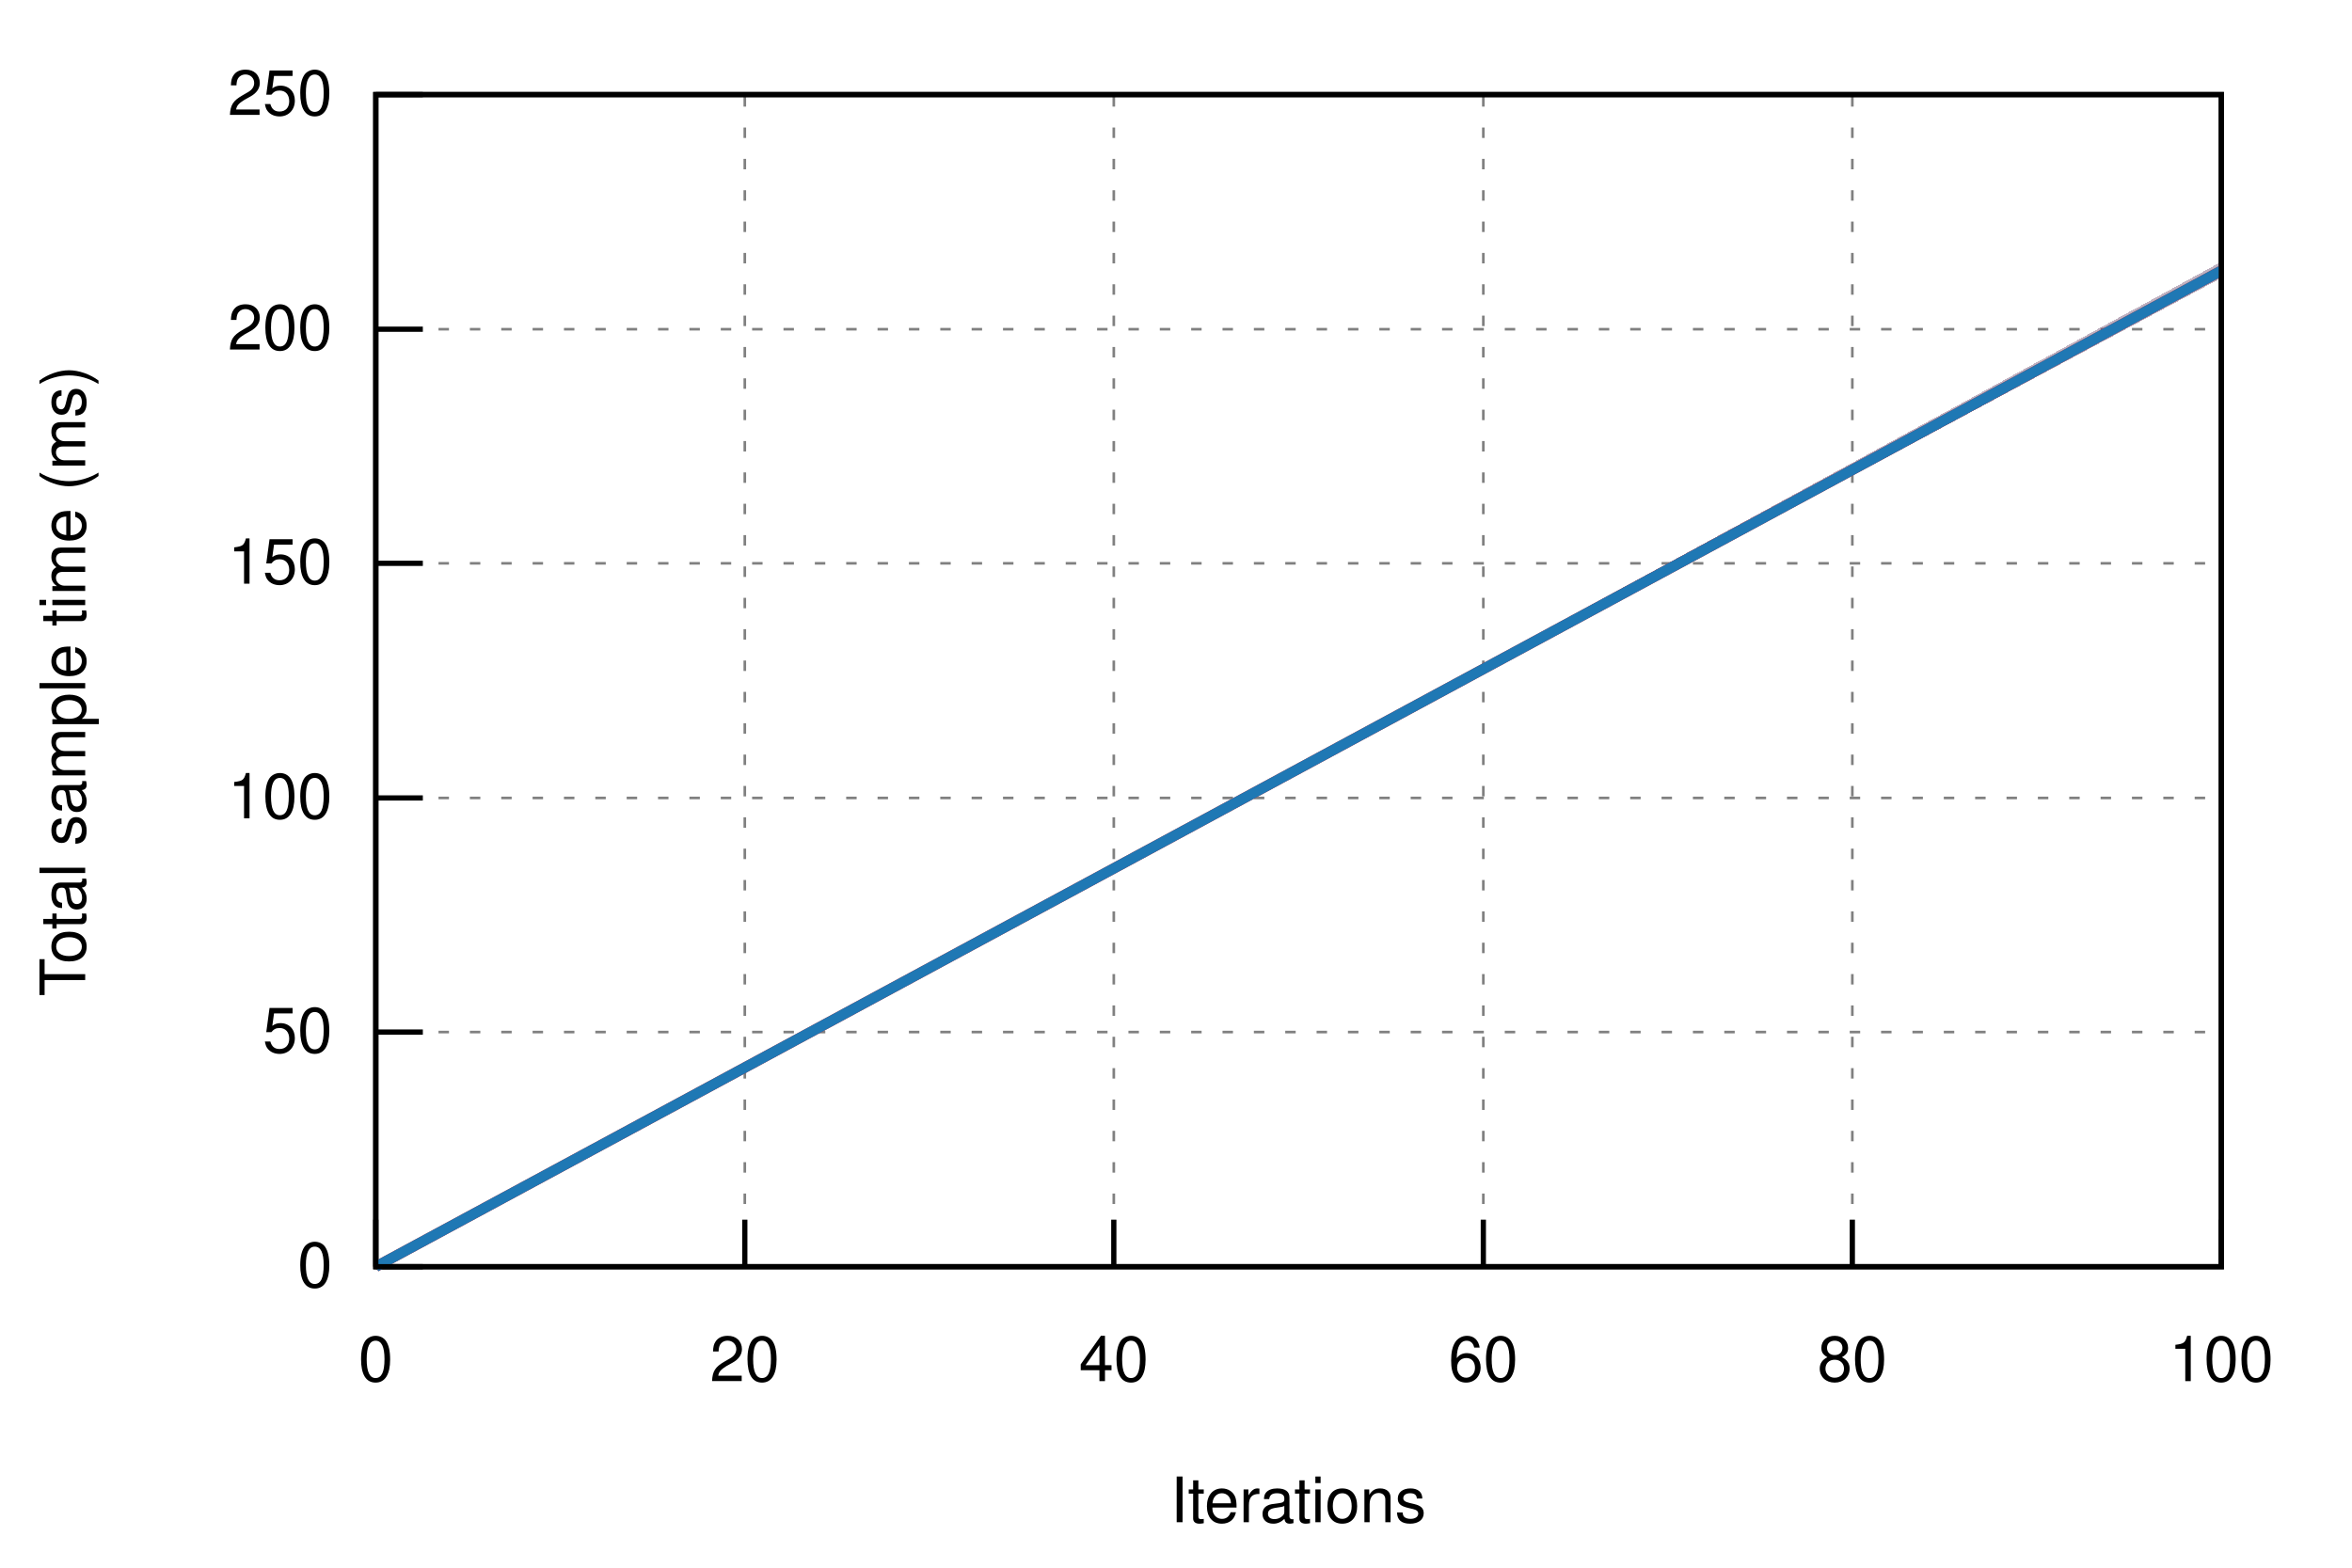
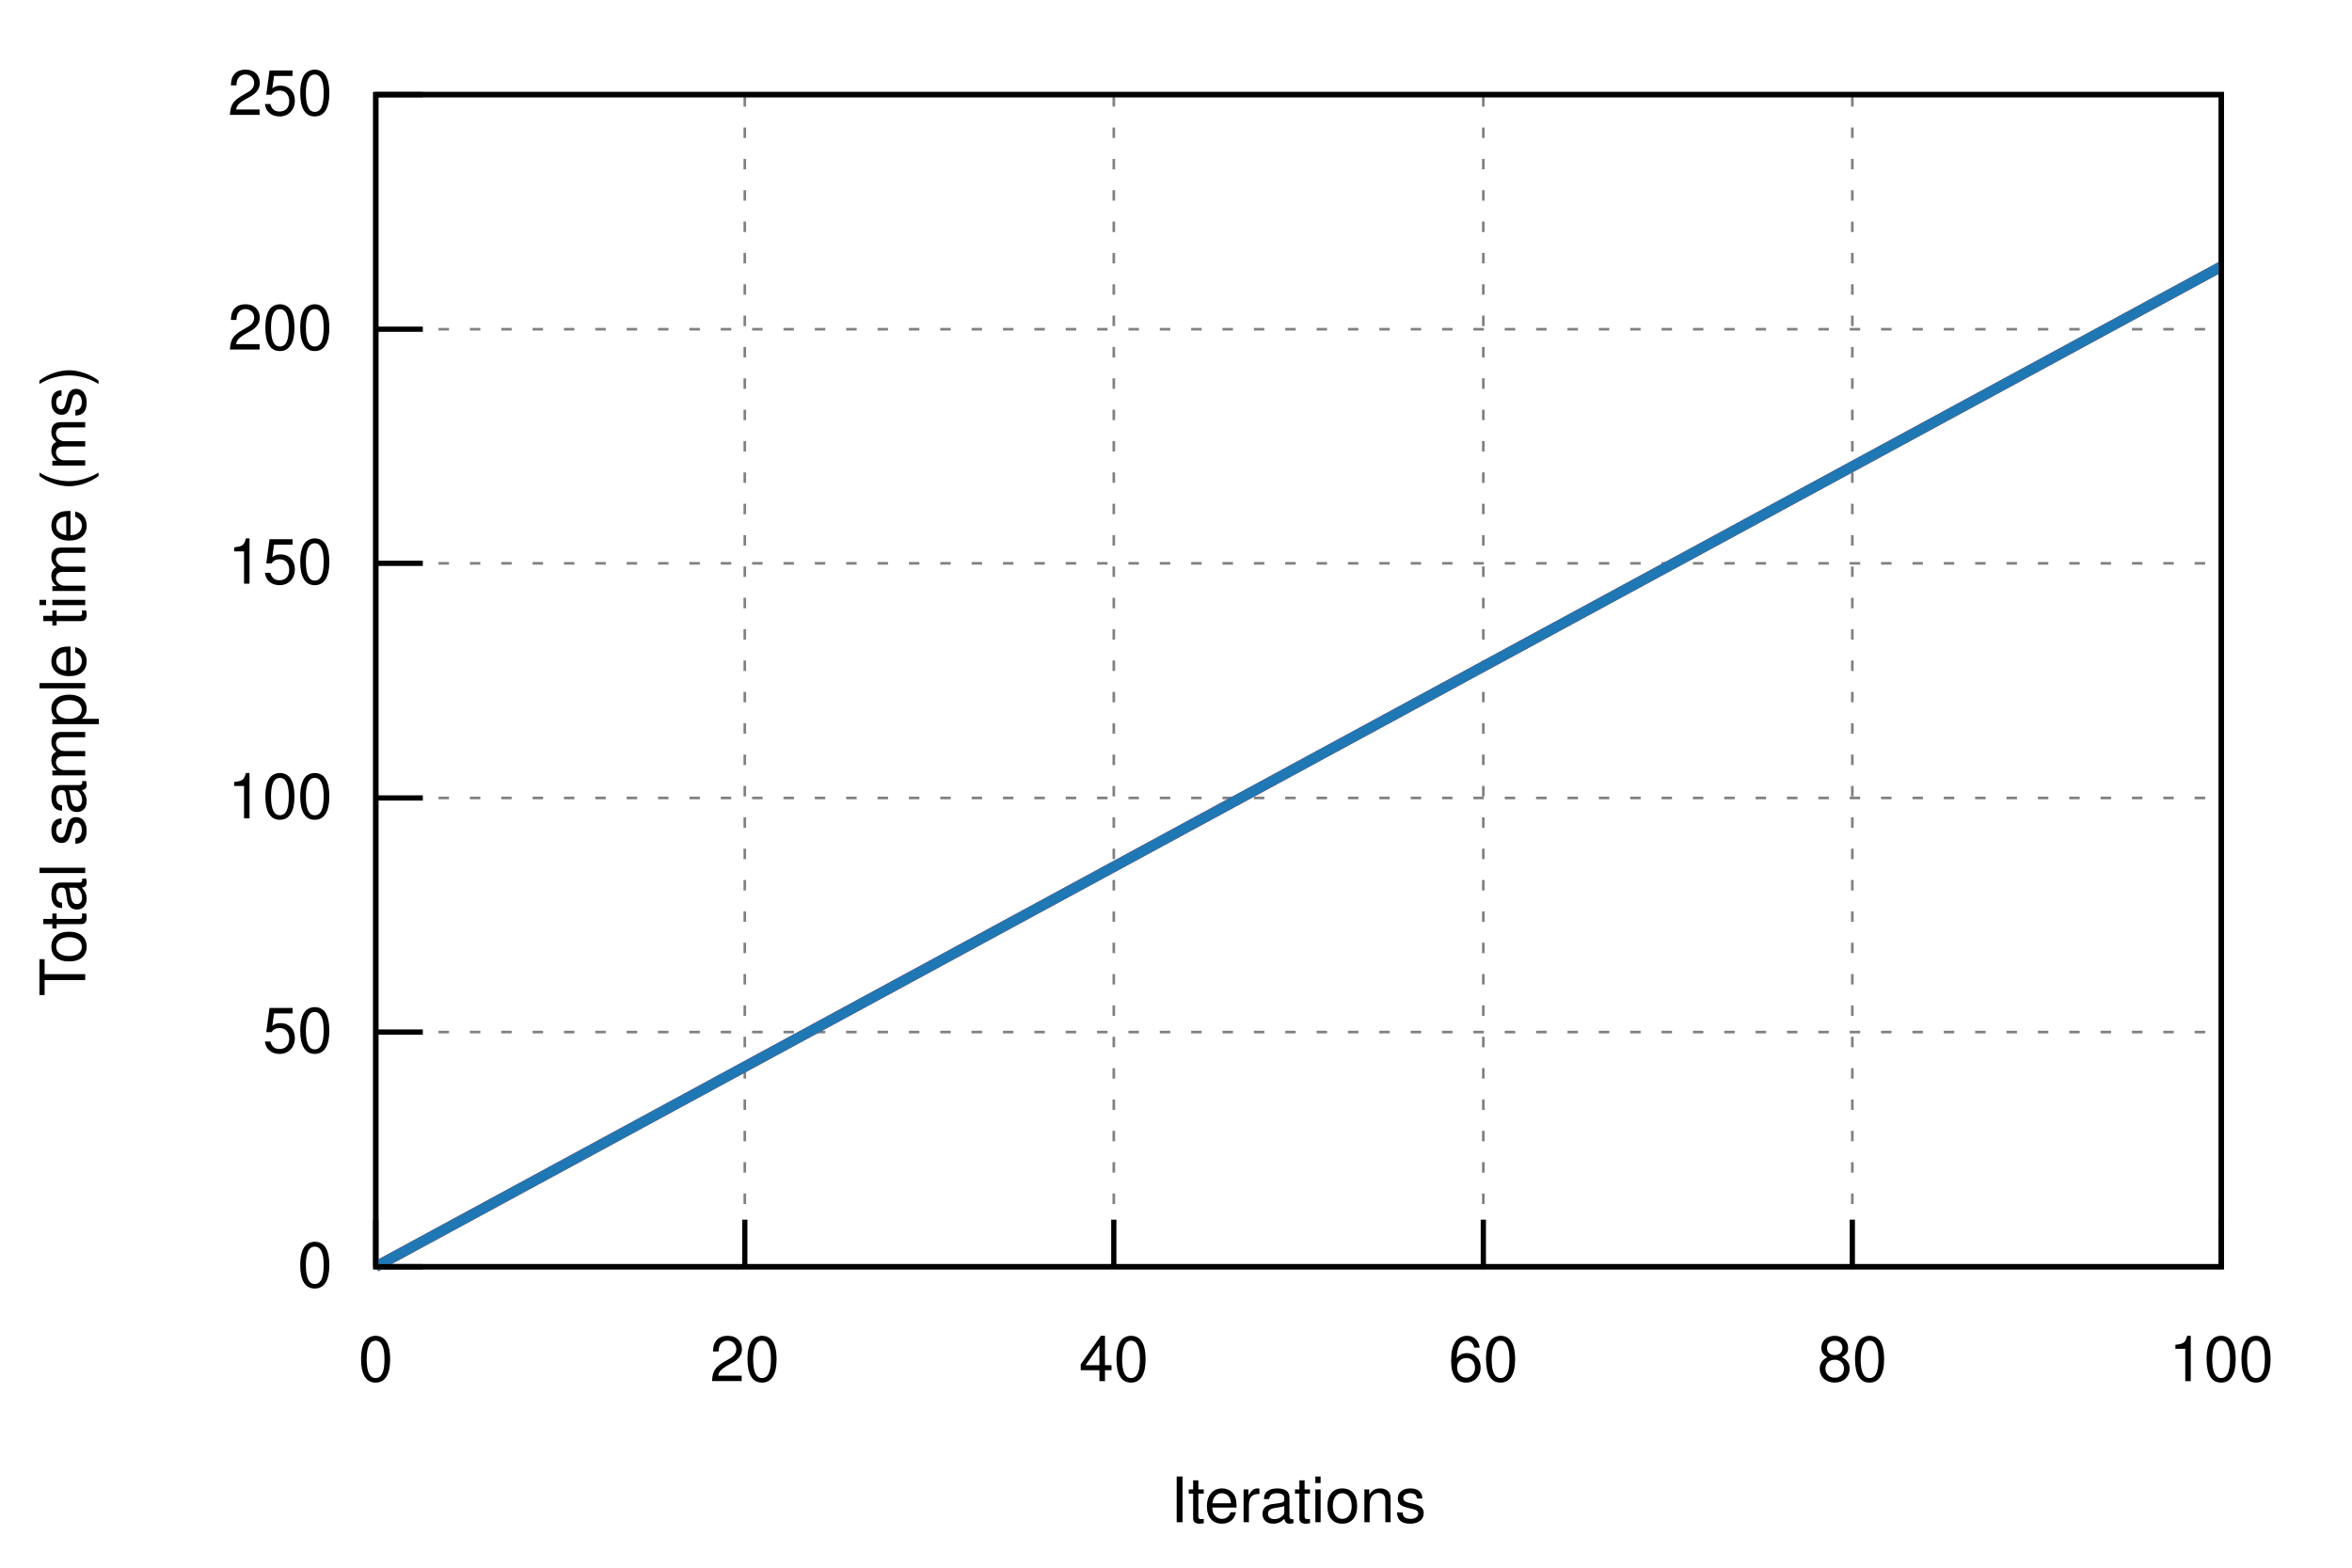
<svg xmlns="http://www.w3.org/2000/svg" xmlns:xlink="http://www.w3.org/1999/xlink" viewBox="0 0 450 300">
  <g id="gnuplot_canvas">
    <rect x="0" y="0" width="450" height="300" fill="none" />
    <defs>
      <circle id="gpDot" r="0.5" stroke-width="0.5" stroke="currentColor" />
      <path id="gpPt0" stroke-width="0.222" stroke="currentColor" d="M-1,0 h2 M0,-1 v2" />
      <path id="gpPt1" stroke-width="0.222" stroke="currentColor" d="M-1,-1 L1,1 M1,-1 L-1,1" />
      <path id="gpPt2" stroke-width="0.222" stroke="currentColor" d="M-1,0 L1,0 M0,-1 L0,1 M-1,-1 L1,1 M-1,1 L1,-1" />
      <rect id="gpPt3" stroke-width="0.222" stroke="currentColor" x="-1" y="-1" width="2" height="2" />
      <rect id="gpPt4" stroke-width="0.222" stroke="currentColor" fill="currentColor" x="-1" y="-1" width="2" height="2" />
      <circle id="gpPt5" stroke-width="0.222" stroke="currentColor" cx="0" cy="0" r="1" />
      <use xlink:href="#gpPt5" id="gpPt6" fill="currentColor" stroke="none" />
      <path id="gpPt7" stroke-width="0.222" stroke="currentColor" d="M0,-1.33 L-1.33,0.67 L1.33,0.67 z" />
      <use xlink:href="#gpPt7" id="gpPt8" fill="currentColor" stroke="none" />
      <use xlink:href="#gpPt7" id="gpPt9" stroke="currentColor" transform="rotate(180)" />
      <use xlink:href="#gpPt9" id="gpPt10" fill="currentColor" stroke="none" />
      <use xlink:href="#gpPt3" id="gpPt11" stroke="currentColor" transform="rotate(45)" />
      <use xlink:href="#gpPt11" id="gpPt12" fill="currentColor" stroke="none" />
      <path id="gpPt13" stroke-width="0.222" stroke="currentColor" d="M0,1.330 L1.265,0.411 L0.782,-1.067 L-0.782,-1.076 L-1.265,0.411 z" />
      <use xlink:href="#gpPt13" id="gpPt14" fill="currentColor" stroke="none" />
      <filter id="textbox" filterUnits="objectBoundingBox" x="0" y="0" height="1" width="1">
        <feFlood flood-color="white" flood-opacity="1" result="bgnd" />
        <feComposite in="SourceGraphic" in2="bgnd" operator="atop" />
      </filter>
      <filter id="greybox" filterUnits="objectBoundingBox" x="0" y="0" height="1" width="1">
        <feFlood flood-color="lightgrey" flood-opacity="1" result="grey" />
        <feComposite in="SourceGraphic" in2="grey" operator="atop" />
      </filter>
    </defs>
    <g fill="none" color="white" stroke="currentColor" stroke-width="1.00" stroke-linecap="butt" stroke-linejoin="miter">
</g>
    <g fill="none" color="black" stroke="currentColor" stroke-width="1.00" stroke-linecap="butt" stroke-linejoin="miter">
</g>
    <g fill="none" color="black" stroke="black" stroke-width="0.50" stroke-linecap="butt" stroke-linejoin="miter">
</g>
    <g fill="none" color="gray" stroke="currentColor" stroke-width="0.50" stroke-linecap="butt" stroke-linejoin="miter">
      <path stroke="gray" stroke-dasharray="2,4" class="gridline" d="M71.9,242.4 L425.0,242.4  " />
    </g>
    <g fill="none" color="gray" stroke="gray" stroke-width="1.00" stroke-linecap="butt" stroke-linejoin="miter">
</g>
    <g fill="none" color="black" stroke="currentColor" stroke-width="1.00" stroke-linecap="butt" stroke-linejoin="miter">
      <path stroke="black" d="M71.9,242.4 L80.9,242.4  " />
      <g transform="translate(63.6,246.3)" stroke="none" fill="black" font-family="Helvetica" font-size="12.00" text-anchor="end">
        <text>
          <tspan font-family="Helvetica"> 0</tspan>
        </text>
      </g>
    </g>
    <g fill="none" color="black" stroke="currentColor" stroke-width="1.00" stroke-linecap="butt" stroke-linejoin="miter">
</g>
    <g fill="none" color="black" stroke="black" stroke-width="0.50" stroke-linecap="butt" stroke-linejoin="miter">
</g>
    <g fill="none" color="gray" stroke="currentColor" stroke-width="0.50" stroke-linecap="butt" stroke-linejoin="miter">
      <path stroke="gray" stroke-dasharray="2,4" class="gridline" d="M71.9,197.5 L425.0,197.5  " />
    </g>
    <g fill="none" color="gray" stroke="gray" stroke-width="1.00" stroke-linecap="butt" stroke-linejoin="miter">
</g>
    <g fill="none" color="black" stroke="currentColor" stroke-width="1.00" stroke-linecap="butt" stroke-linejoin="miter">
      <path stroke="black" d="M71.9,197.5 L80.9,197.5  " />
      <g transform="translate(63.6,201.4)" stroke="none" fill="black" font-family="Helvetica" font-size="12.00" text-anchor="end">
        <text>
          <tspan font-family="Helvetica"> 50</tspan>
        </text>
      </g>
    </g>
    <g fill="none" color="black" stroke="currentColor" stroke-width="1.00" stroke-linecap="butt" stroke-linejoin="miter">
</g>
    <g fill="none" color="black" stroke="black" stroke-width="0.50" stroke-linecap="butt" stroke-linejoin="miter">
</g>
    <g fill="none" color="gray" stroke="currentColor" stroke-width="0.50" stroke-linecap="butt" stroke-linejoin="miter">
      <path stroke="gray" stroke-dasharray="2,4" class="gridline" d="M71.9,152.7 L425.0,152.7  " />
    </g>
    <g fill="none" color="gray" stroke="gray" stroke-width="1.00" stroke-linecap="butt" stroke-linejoin="miter">
</g>
    <g fill="none" color="black" stroke="currentColor" stroke-width="1.00" stroke-linecap="butt" stroke-linejoin="miter">
      <path stroke="black" d="M71.9,152.7 L80.9,152.7  " />
      <g transform="translate(63.6,156.6)" stroke="none" fill="black" font-family="Helvetica" font-size="12.00" text-anchor="end">
        <text>
          <tspan font-family="Helvetica"> 100</tspan>
        </text>
      </g>
    </g>
    <g fill="none" color="black" stroke="currentColor" stroke-width="1.00" stroke-linecap="butt" stroke-linejoin="miter">
</g>
    <g fill="none" color="black" stroke="black" stroke-width="0.50" stroke-linecap="butt" stroke-linejoin="miter">
</g>
    <g fill="none" color="gray" stroke="currentColor" stroke-width="0.50" stroke-linecap="butt" stroke-linejoin="miter">
      <path stroke="gray" stroke-dasharray="2,4" class="gridline" d="M71.9,107.8 L425.0,107.8  " />
    </g>
    <g fill="none" color="gray" stroke="gray" stroke-width="1.00" stroke-linecap="butt" stroke-linejoin="miter">
</g>
    <g fill="none" color="black" stroke="currentColor" stroke-width="1.00" stroke-linecap="butt" stroke-linejoin="miter">
      <path stroke="black" d="M71.9,107.8 L80.9,107.8  " />
      <g transform="translate(63.6,111.7)" stroke="none" fill="black" font-family="Helvetica" font-size="12.00" text-anchor="end">
        <text>
          <tspan font-family="Helvetica"> 150</tspan>
        </text>
      </g>
    </g>
    <g fill="none" color="black" stroke="currentColor" stroke-width="1.00" stroke-linecap="butt" stroke-linejoin="miter">
</g>
    <g fill="none" color="black" stroke="black" stroke-width="0.50" stroke-linecap="butt" stroke-linejoin="miter">
</g>
    <g fill="none" color="gray" stroke="currentColor" stroke-width="0.50" stroke-linecap="butt" stroke-linejoin="miter">
      <path stroke="gray" stroke-dasharray="2,4" class="gridline" d="M71.9,63.0 L425.0,63.0  " />
    </g>
    <g fill="none" color="gray" stroke="gray" stroke-width="1.00" stroke-linecap="butt" stroke-linejoin="miter">
</g>
    <g fill="none" color="black" stroke="currentColor" stroke-width="1.00" stroke-linecap="butt" stroke-linejoin="miter">
      <path stroke="black" d="M71.9,63.0 L80.9,63.0  " />
      <g transform="translate(63.6,66.9)" stroke="none" fill="black" font-family="Helvetica" font-size="12.00" text-anchor="end">
        <text>
          <tspan font-family="Helvetica"> 200</tspan>
        </text>
      </g>
    </g>
    <g fill="none" color="black" stroke="currentColor" stroke-width="1.00" stroke-linecap="butt" stroke-linejoin="miter">
</g>
    <g fill="none" color="black" stroke="black" stroke-width="0.50" stroke-linecap="butt" stroke-linejoin="miter">
</g>
    <g fill="none" color="gray" stroke="currentColor" stroke-width="0.50" stroke-linecap="butt" stroke-linejoin="miter">
      <path stroke="gray" stroke-dasharray="2,4" class="gridline" d="M71.9,18.1 L425.0,18.1  " />
    </g>
    <g fill="none" color="gray" stroke="gray" stroke-width="1.00" stroke-linecap="butt" stroke-linejoin="miter">
</g>
    <g fill="none" color="black" stroke="currentColor" stroke-width="1.00" stroke-linecap="butt" stroke-linejoin="miter">
      <path stroke="black" d="M71.9,18.1 L80.9,18.1  " />
      <g transform="translate(63.6,22.0)" stroke="none" fill="black" font-family="Helvetica" font-size="12.00" text-anchor="end">
        <text>
          <tspan font-family="Helvetica"> 250</tspan>
        </text>
      </g>
    </g>
    <g fill="none" color="black" stroke="currentColor" stroke-width="1.00" stroke-linecap="butt" stroke-linejoin="miter">
</g>
    <g fill="none" color="black" stroke="black" stroke-width="0.50" stroke-linecap="butt" stroke-linejoin="miter">
</g>
    <g fill="none" color="gray" stroke="currentColor" stroke-width="0.50" stroke-linecap="butt" stroke-linejoin="miter">
      <path stroke="gray" stroke-dasharray="2,4" class="gridline" d="M71.9,242.4 L71.9,18.1  " />
    </g>
    <g fill="none" color="gray" stroke="gray" stroke-width="1.00" stroke-linecap="butt" stroke-linejoin="miter">
</g>
    <g fill="none" color="black" stroke="currentColor" stroke-width="1.00" stroke-linecap="butt" stroke-linejoin="miter">
      <path stroke="black" d="M71.9,242.4 L71.9,233.4  " />
      <g transform="translate(71.9,264.3)" stroke="none" fill="black" font-family="Helvetica" font-size="12.00" text-anchor="middle">
        <text>
          <tspan font-family="Helvetica"> 0</tspan>
        </text>
      </g>
    </g>
    <g fill="none" color="black" stroke="currentColor" stroke-width="1.00" stroke-linecap="butt" stroke-linejoin="miter">
</g>
    <g fill="none" color="black" stroke="black" stroke-width="0.50" stroke-linecap="butt" stroke-linejoin="miter">
</g>
    <g fill="none" color="gray" stroke="currentColor" stroke-width="0.50" stroke-linecap="butt" stroke-linejoin="miter">
      <path stroke="gray" stroke-dasharray="2,4" class="gridline" d="M142.5,242.4 L142.5,18.1  " />
    </g>
    <g fill="none" color="gray" stroke="gray" stroke-width="1.00" stroke-linecap="butt" stroke-linejoin="miter">
</g>
    <g fill="none" color="black" stroke="currentColor" stroke-width="1.00" stroke-linecap="butt" stroke-linejoin="miter">
      <path stroke="black" d="M142.5,242.4 L142.5,233.4  " />
      <g transform="translate(142.5,264.3)" stroke="none" fill="black" font-family="Helvetica" font-size="12.00" text-anchor="middle">
        <text>
          <tspan font-family="Helvetica"> 20</tspan>
        </text>
      </g>
    </g>
    <g fill="none" color="black" stroke="currentColor" stroke-width="1.00" stroke-linecap="butt" stroke-linejoin="miter">
</g>
    <g fill="none" color="black" stroke="black" stroke-width="0.50" stroke-linecap="butt" stroke-linejoin="miter">
</g>
    <g fill="none" color="gray" stroke="currentColor" stroke-width="0.50" stroke-linecap="butt" stroke-linejoin="miter">
      <path stroke="gray" stroke-dasharray="2,4" class="gridline" d="M213.1,242.4 L213.1,18.1  " />
    </g>
    <g fill="none" color="gray" stroke="gray" stroke-width="1.00" stroke-linecap="butt" stroke-linejoin="miter">
</g>
    <g fill="none" color="black" stroke="currentColor" stroke-width="1.00" stroke-linecap="butt" stroke-linejoin="miter">
      <path stroke="black" d="M213.1,242.4 L213.1,233.4  " />
      <g transform="translate(213.1,264.3)" stroke="none" fill="black" font-family="Helvetica" font-size="12.00" text-anchor="middle">
        <text>
          <tspan font-family="Helvetica"> 40</tspan>
        </text>
      </g>
    </g>
    <g fill="none" color="black" stroke="currentColor" stroke-width="1.00" stroke-linecap="butt" stroke-linejoin="miter">
</g>
    <g fill="none" color="black" stroke="black" stroke-width="0.50" stroke-linecap="butt" stroke-linejoin="miter">
</g>
    <g fill="none" color="gray" stroke="currentColor" stroke-width="0.50" stroke-linecap="butt" stroke-linejoin="miter">
      <path stroke="gray" stroke-dasharray="2,4" class="gridline" d="M283.8,242.4 L283.8,18.1  " />
    </g>
    <g fill="none" color="gray" stroke="gray" stroke-width="1.00" stroke-linecap="butt" stroke-linejoin="miter">
</g>
    <g fill="none" color="black" stroke="currentColor" stroke-width="1.00" stroke-linecap="butt" stroke-linejoin="miter">
      <path stroke="black" d="M283.8,242.4 L283.8,233.4  " />
      <g transform="translate(283.8,264.3)" stroke="none" fill="black" font-family="Helvetica" font-size="12.00" text-anchor="middle">
        <text>
          <tspan font-family="Helvetica"> 60</tspan>
        </text>
      </g>
    </g>
    <g fill="none" color="black" stroke="currentColor" stroke-width="1.00" stroke-linecap="butt" stroke-linejoin="miter">
</g>
    <g fill="none" color="black" stroke="black" stroke-width="0.50" stroke-linecap="butt" stroke-linejoin="miter">
</g>
    <g fill="none" color="gray" stroke="currentColor" stroke-width="0.50" stroke-linecap="butt" stroke-linejoin="miter">
      <path stroke="gray" stroke-dasharray="2,4" class="gridline" d="M354.4,242.4 L354.4,18.1  " />
    </g>
    <g fill="none" color="gray" stroke="gray" stroke-width="1.00" stroke-linecap="butt" stroke-linejoin="miter">
</g>
    <g fill="none" color="black" stroke="currentColor" stroke-width="1.00" stroke-linecap="butt" stroke-linejoin="miter">
      <path stroke="black" d="M354.4,242.4 L354.4,233.4  " />
      <g transform="translate(354.4,264.3)" stroke="none" fill="black" font-family="Helvetica" font-size="12.00" text-anchor="middle">
        <text>
          <tspan font-family="Helvetica"> 80</tspan>
        </text>
      </g>
    </g>
    <g fill="none" color="black" stroke="currentColor" stroke-width="1.00" stroke-linecap="butt" stroke-linejoin="miter">
</g>
    <g fill="none" color="black" stroke="black" stroke-width="0.50" stroke-linecap="butt" stroke-linejoin="miter">
</g>
    <g fill="none" color="gray" stroke="currentColor" stroke-width="0.50" stroke-linecap="butt" stroke-linejoin="miter">
      <path stroke="gray" stroke-dasharray="2,4" class="gridline" d="M425.0,242.4 L425.0,18.1  " />
    </g>
    <g fill="none" color="gray" stroke="gray" stroke-width="1.00" stroke-linecap="butt" stroke-linejoin="miter">
</g>
    <g fill="none" color="black" stroke="currentColor" stroke-width="1.00" stroke-linecap="butt" stroke-linejoin="miter">
      <path stroke="black" d="M425.0,242.4 L425.0,233.4  " />
      <g transform="translate(425.0,264.3)" stroke="none" fill="black" font-family="Helvetica" font-size="12.00" text-anchor="middle">
        <text>
          <tspan font-family="Helvetica"> 100</tspan>
        </text>
      </g>
    </g>
    <g fill="none" color="black" stroke="currentColor" stroke-width="1.00" stroke-linecap="butt" stroke-linejoin="miter">
</g>
    <g fill="none" color="black" stroke="currentColor" stroke-width="1.00" stroke-linecap="butt" stroke-linejoin="miter">
      <path stroke="black" d="M71.9,18.1 L71.9,242.4 L425.0,242.4 L425.0,18.1 L71.9,18.1 Z  " />
    </g>
    <g fill="none" color="black" stroke="currentColor" stroke-width="1.00" stroke-linecap="butt" stroke-linejoin="miter">
      <g transform="translate(16.3,130.3) rotate(270)" stroke="none" fill="black" font-family="Helvetica" font-size="12.00" text-anchor="middle">
        <text>
          <tspan font-family="Helvetica">Total sample time (ms)</tspan>
        </text>
      </g>
    </g>
    <g fill="none" color="black" stroke="currentColor" stroke-width="1.00" stroke-linecap="butt" stroke-linejoin="miter">
      <g transform="translate(248.4,291.3)" stroke="none" fill="black" font-family="Helvetica" font-size="12.00" text-anchor="middle">
        <text>
          <tspan font-family="Helvetica">Iterations</tspan>
        </text>
      </g>
    </g>
    <g fill="none" color="black" stroke="currentColor" stroke-width="1.00" stroke-linecap="butt" stroke-linejoin="miter">
</g>
    <g id="gnuplot_plot_1">
      <g fill="none" color="black" stroke="currentColor" stroke-width="1.00" stroke-linecap="butt" stroke-linejoin="miter">
        <g stroke="none" shape-rendering="crispEdges">
          <polygon fill="rgb(227,  26,  28)" fill-opacity="0.25" points="71.9,242.4 71.9,242.4 71.9,242.4 " />
-           <polygon fill="rgb(227,  26,  28)" fill-opacity="0.25" points="71.9,242.4 425.0,53.2 425.0,50.1 " />
+           <polygon fill="rgb(227,  26,  28)" fill-opacity="0.25" points="71.9,242.4 425.0,51.9 425.0,50.1 " />
        </g>
      </g>
    </g>
    <g id="gnuplot_plot_2">
      <g fill="none" color="black" stroke="currentColor" stroke-width="1.00" stroke-linecap="butt" stroke-linejoin="miter">
        <g stroke="none" shape-rendering="crispEdges">
          <polygon fill="rgb( 31, 120, 180)" fill-opacity="0.25" points="71.9,242.4 71.9,242.4 71.9,242.4 " />
-           <polygon fill="rgb( 31, 120, 180)" fill-opacity="0.25" points="71.9,242.4 425.0,53.2 425.0,50.1 " />
+           <polygon fill="rgb( 31, 120, 180)" fill-opacity="0.25" points="71.9,242.4 425.0,51.9 425.0,50.1 " />
        </g>
      </g>
    </g>
    <g id="gnuplot_plot_3">
      <g fill="none" color="white" stroke="rgb( 31, 120, 180)" stroke-width="2.00" stroke-linecap="butt" stroke-linejoin="miter">
</g>
      <g fill="none" color="black" stroke="currentColor" stroke-width="2.00" stroke-linecap="butt" stroke-linejoin="miter">
-         <path stroke="rgb(227,  26,  28)" d="M71.9,242.4 L425.0,51.8  " />
+         <path stroke="rgb(227,  26,  28)" d="M71.9,242.4 L425.0,51.0  " />
      </g>
    </g>
    <g id="gnuplot_plot_4">
      <g fill="none" color="black" stroke="currentColor" stroke-width="2.00" stroke-linecap="butt" stroke-linejoin="miter">
-         <path stroke="rgb( 31, 120, 180)" d="M71.9,242.4 L425.0,51.8  " />
+         <path stroke="rgb( 31, 120, 180)" d="M71.9,242.4 L425.0,51.0  " />
      </g>
    </g>
    <g fill="none" color="black" stroke="currentColor" stroke-width="2.00" stroke-linecap="butt" stroke-linejoin="miter">
</g>
    <g fill="none" color="black" stroke="black" stroke-width="1.00" stroke-linecap="butt" stroke-linejoin="miter">
</g>
    <g fill="none" color="black" stroke="currentColor" stroke-width="1.00" stroke-linecap="butt" stroke-linejoin="miter">
      <path stroke="black" d="M71.9,18.1 L71.9,242.4 L425.0,242.4 L425.0,18.1 L71.9,18.1 Z  " />
    </g>
    <g fill="none" color="black" stroke="currentColor" stroke-width="1.00" stroke-linecap="butt" stroke-linejoin="miter">
</g>
  </g>
</svg>
